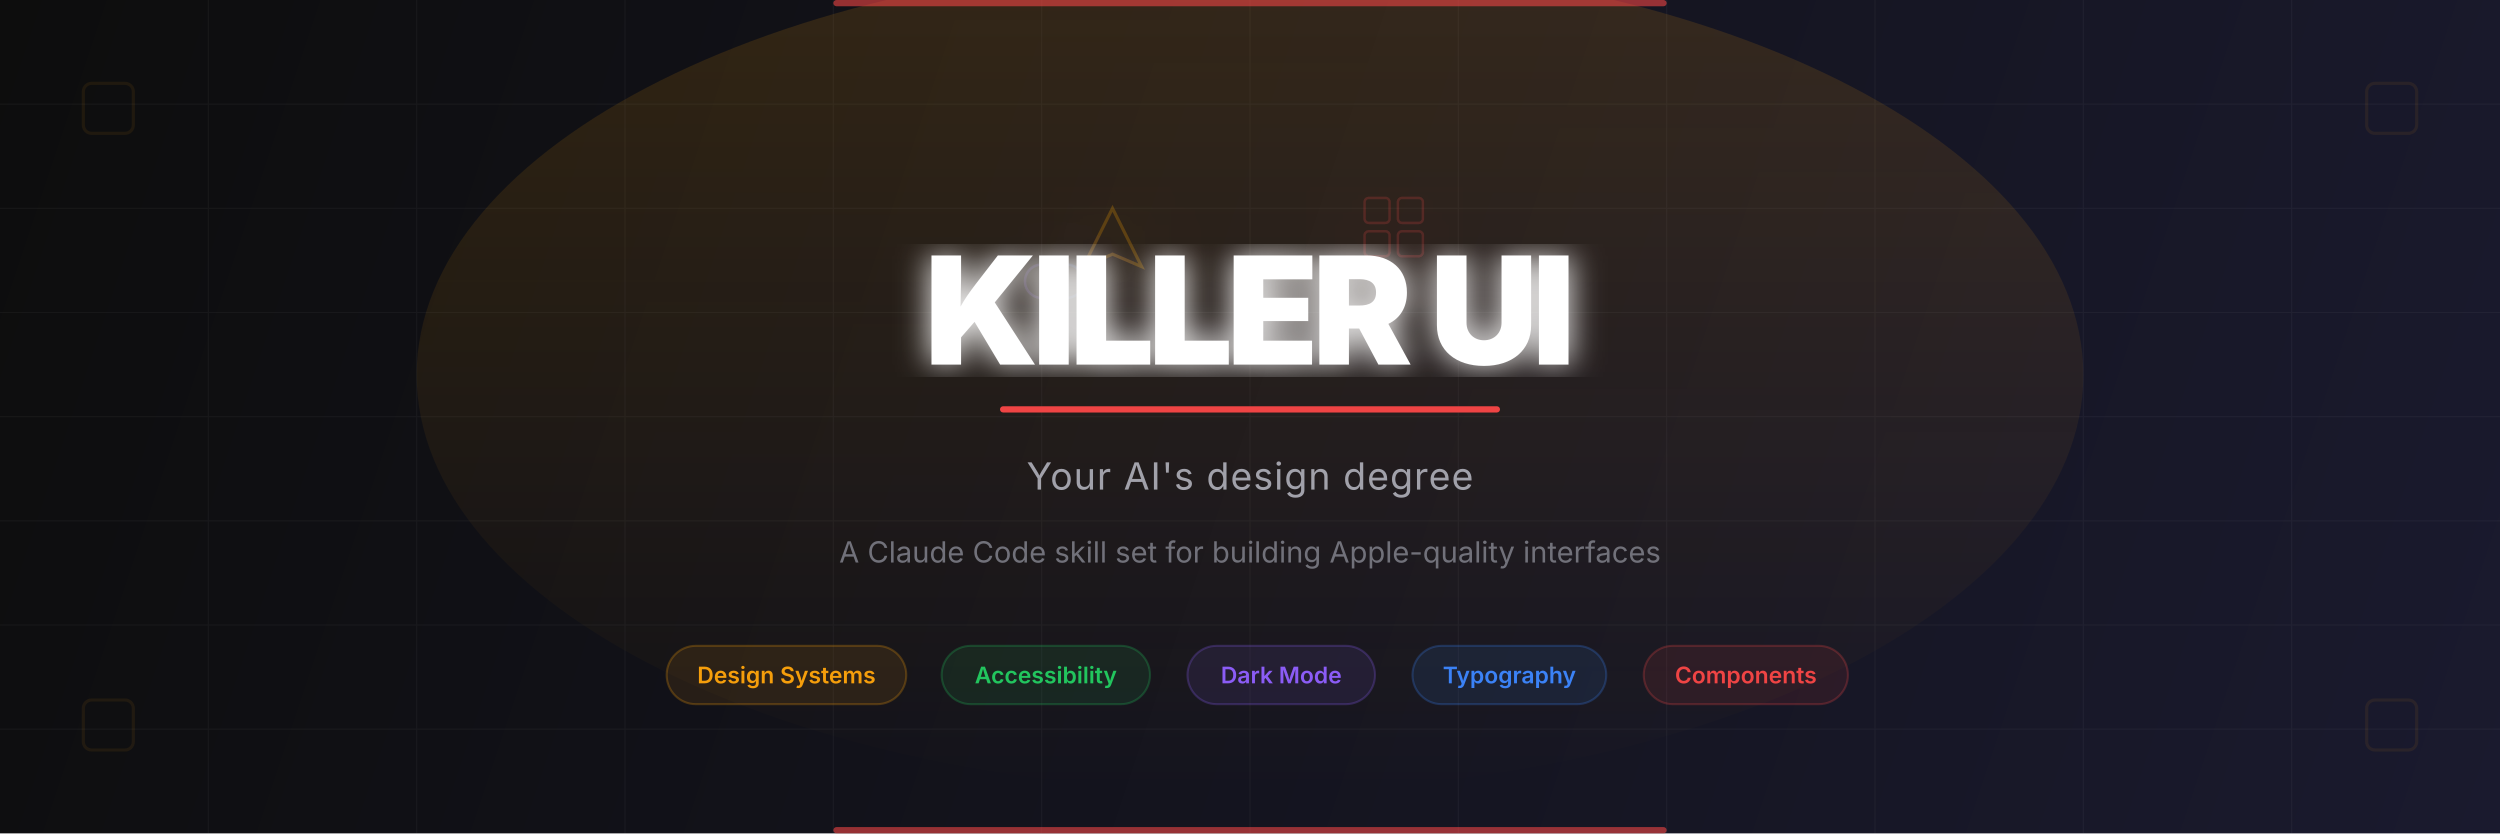
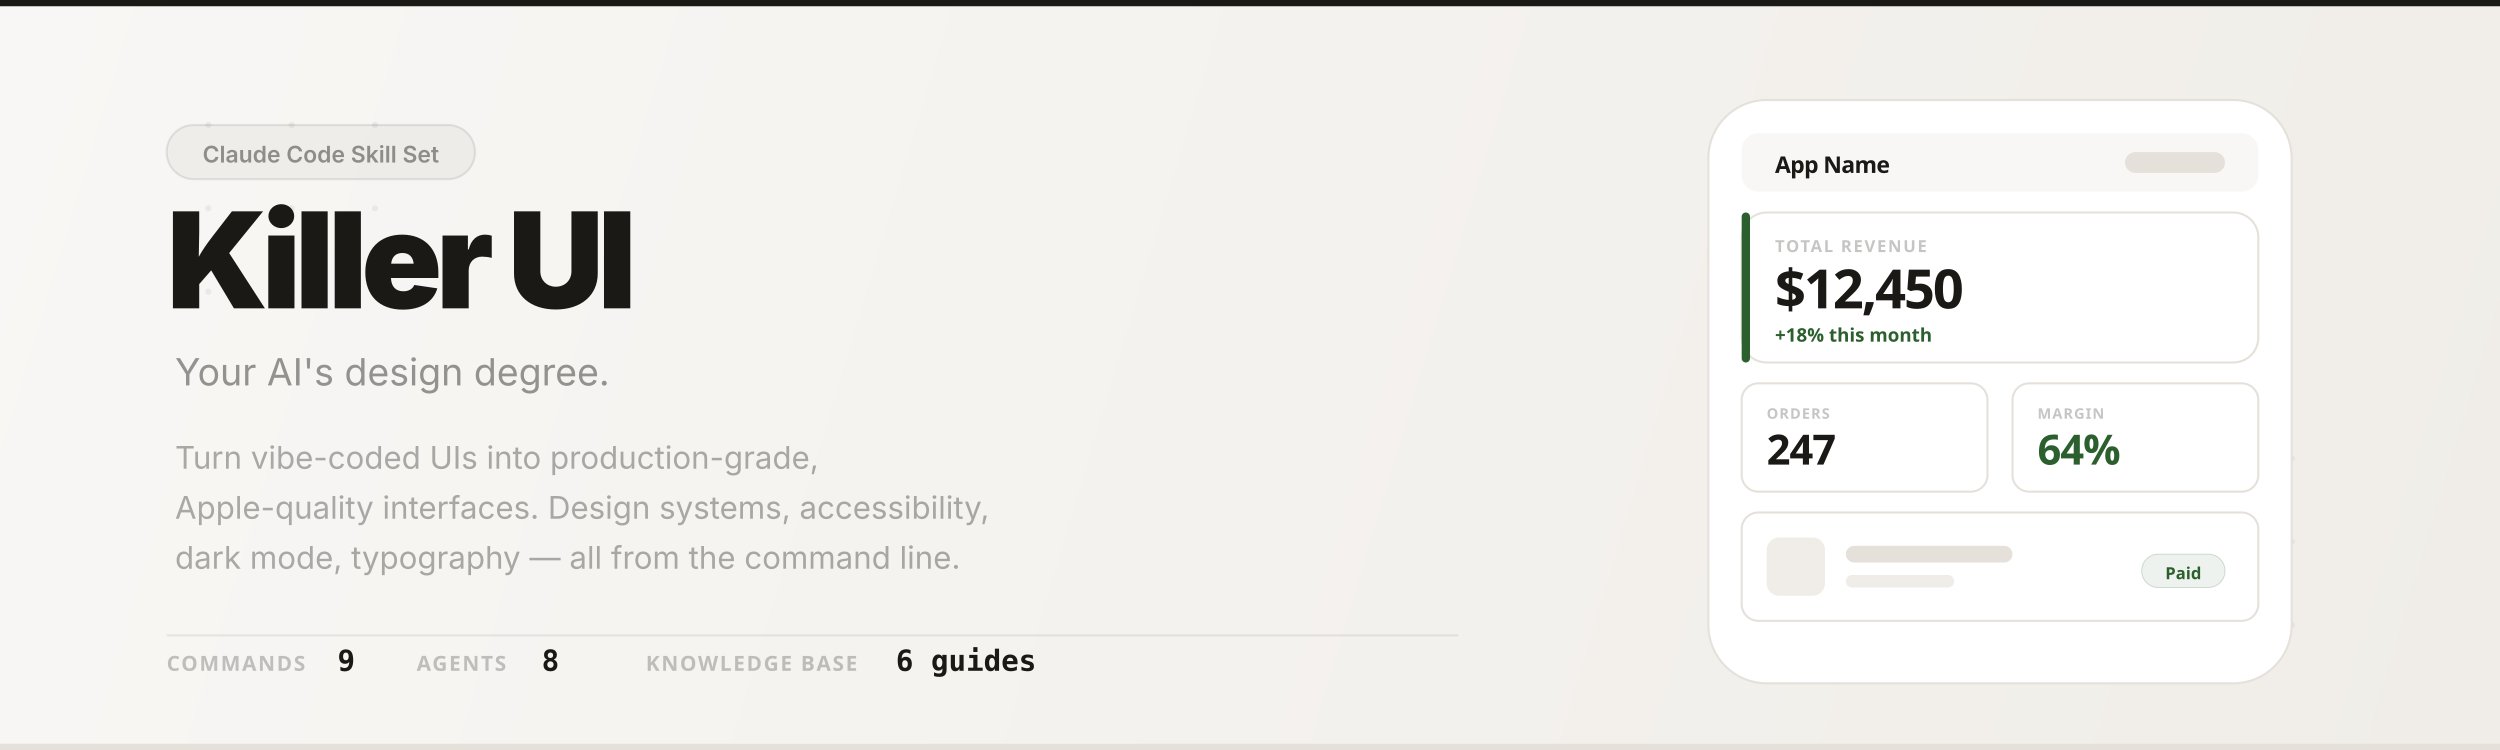
- <svg xmlns="http://www.w3.org/2000/svg" viewBox="0 0 1200 400" fill="none">
+ <svg xmlns="http://www.w3.org/2000/svg" viewBox="0 0 1200 360" fill="none">
  <defs>
-     <linearGradient id="bg" x1="0" y1="0" x2="1200" y2="400" gradientUnits="userSpaceOnUse">
-       <stop offset="0%" stop-color="#0D0D0D" />
-       <stop offset="100%" stop-color="#1A1A2E" />
+     <linearGradient id="subtleGrad" x1="0" y1="0" x2="1200" y2="360" gradientUnits="userSpaceOnUse">
+       <stop offset="0%" stop-color="#F8F7F5" />
+       <stop offset="100%" stop-color="#F0EDE8" />
    </linearGradient>
-     <linearGradient id="accent" x1="0" y1="0" x2="300" y2="0" gradientUnits="userSpaceOnUse">
-       <stop offset="0%" stop-color="#F59E0B" />
-       <stop offset="100%" stop-color="#EF4444" />
-     </linearGradient>
-     <linearGradient id="glow" x1="0" y1="0" x2="0" y2="1" gradientUnits="objectBoundingBox">
-       <stop offset="0%" stop-color="#F59E0B" stop-opacity="0.15" />
-       <stop offset="100%" stop-color="#F59E0B" stop-opacity="0" />
-     </linearGradient>
-     <filter id="textGlow">
-       <feGaussianBlur stdDeviation="8" result="blur" />
-       <feMerge>
-         <feMergeNode in="blur" />
-         <feMergeNode in="SourceGraphic" />
-       </feMerge>
-     </filter>
-     <filter id="subtleGlow">
-       <feGaussianBlur stdDeviation="20" result="blur" />
-       <feMerge>
-         <feMergeNode in="blur" />
-         <feMergeNode in="SourceGraphic" />
-       </feMerge>
-     </filter>
  </defs>
-   <rect width="1200" height="400" fill="url(#bg)" />
-   <g opacity="0.04" stroke="#FFFFFF" stroke-width="0.5">
-     <line x1="0" y1="50" x2="1200" y2="50" />
-     <line x1="0" y1="100" x2="1200" y2="100" />
-     <line x1="0" y1="150" x2="1200" y2="150" />
-     <line x1="0" y1="200" x2="1200" y2="200" />
-     <line x1="0" y1="250" x2="1200" y2="250" />
-     <line x1="0" y1="300" x2="1200" y2="300" />
-     <line x1="0" y1="350" x2="1200" y2="350" />
-     <line x1="100" y1="0" x2="100" y2="400" />
-     <line x1="200" y1="0" x2="200" y2="400" />
-     <line x1="300" y1="0" x2="300" y2="400" />
-     <line x1="400" y1="0" x2="400" y2="400" />
-     <line x1="500" y1="0" x2="500" y2="400" />
-     <line x1="600" y1="0" x2="600" y2="400" />
-     <line x1="700" y1="0" x2="700" y2="400" />
-     <line x1="800" y1="0" x2="800" y2="400" />
-     <line x1="900" y1="0" x2="900" y2="400" />
-     <line x1="1000" y1="0" x2="1000" y2="400" />
-     <line x1="1100" y1="0" x2="1100" y2="400" />
+   <rect width="1200" height="360" fill="url(#subtleGrad)" />
+   <rect x="0" y="0" width="1200" height="3" fill="#1A1916" />
+   <g opacity="0.06">
+     <circle cx="100" cy="60" r="1.5" fill="#1A1916" />
+     <circle cx="140" cy="60" r="1.5" fill="#1A1916" />
+     <circle cx="180" cy="60" r="1.5" fill="#1A1916" />
+     <circle cx="100" cy="100" r="1.5" fill="#1A1916" />
+     <circle cx="140" cy="100" r="1.5" fill="#1A1916" />
+     <circle cx="180" cy="100" r="1.5" fill="#1A1916" />
+     <circle cx="100" cy="140" r="1.5" fill="#1A1916" />
+     <circle cx="140" cy="140" r="1.5" fill="#1A1916" />
+     <circle cx="180" cy="140" r="1.5" fill="#1A1916" />
+     <circle cx="1020" cy="220" r="1.5" fill="#1A1916" />
+     <circle cx="1060" cy="220" r="1.5" fill="#1A1916" />
+     <circle cx="1100" cy="220" r="1.5" fill="#1A1916" />
+     <circle cx="1020" cy="260" r="1.5" fill="#1A1916" />
+     <circle cx="1060" cy="260" r="1.5" fill="#1A1916" />
+     <circle cx="1100" cy="260" r="1.5" fill="#1A1916" />
+     <circle cx="1020" cy="300" r="1.5" fill="#1A1916" />
+     <circle cx="1060" cy="300" r="1.5" fill="#1A1916" />
+     <circle cx="1100" cy="300" r="1.5" fill="#1A1916" />
  </g>
-   <ellipse cx="600" cy="180" rx="400" ry="200" fill="url(#glow)" />
-   <g opacity="0.08">
-     <rect x="40" y="40" width="24" height="24" rx="4" stroke="#F59E0B" stroke-width="1.5" fill="none" />
-     <rect x="1136" y="40" width="24" height="24" rx="4" stroke="#F59E0B" stroke-width="1.5" fill="none" />
-     <rect x="40" y="336" width="24" height="24" rx="4" stroke="#F59E0B" stroke-width="1.5" fill="none" />
-     <rect x="1136" y="336" width="24" height="24" rx="4" stroke="#F59E0B" stroke-width="1.5" fill="none" />
+   <rect x="80" y="60" width="148" height="26" rx="13" fill="rgba(26,25,22,0.04)" stroke="rgba(26,25,22,0.10)" stroke-width="1" />
+   <text x="154" y="78" text-anchor="middle" font-family="'DM Sans', system-ui, -apple-system, sans-serif" font-size="11" font-weight="600" fill="rgba(26,25,22,0.45)">Claude Code Skill Set</text>
+   <text x="80" y="148" font-family="'DM Sans', system-ui, -apple-system, sans-serif" font-size="64" font-weight="900" letter-spacing="-3" fill="#1A1916">Killer UI</text>
+   <text x="84" y="185" font-family="'DM Sans', system-ui, -apple-system, sans-serif" font-size="18" font-weight="400" fill="rgba(26,25,22,0.45)">Your AI's design degree.</text>
+   <text x="84" y="225" font-family="'DM Sans', system-ui, -apple-system, sans-serif" font-size="15" font-weight="400" fill="rgba(26,25,22,0.35)" line-height="1.7">
+     <tspan x="84" dy="0">Turn vibe-coded UIs into production-grade,</tspan>
+     <tspan x="84" dy="24">Apple-quality interfaces. Design systems, accessibility,</tspan>
+     <tspan x="84" dy="24">dark mode, typography — all from the command line.</tspan>
+   </text>
+   <line x1="80" y1="305" x2="700" y2="305" stroke="rgba(26,25,22,0.08)" stroke-width="1" />
+   <g transform="translate(80, 322)">
+     <text font-family="'DM Sans', system-ui, sans-serif" font-size="10" font-weight="700" letter-spacing="0.8" text-transform="uppercase" fill="rgba(26,25,22,0.25)">COMMANDS</text>
+     <text x="82" font-family="'DM Mono', ui-monospace, monospace" font-size="14" font-weight="600" fill="#1A1916">9</text>
  </g>
-   <rect x="400" y="0" width="400" height="3" rx="1.5" fill="url(#accent)" opacity="0.6" />
-   <g transform="translate(600, 120)" filter="url(#subtleGlow)">
-     <g transform="translate(-80, -20)" opacity="0.25">
-       <path d="M0 28L14 0L28 28L14 22Z" stroke="#F59E0B" stroke-width="1.5" fill="none" />
-     </g>
-     <g transform="translate(55, -25)" opacity="0.2">
-       <rect x="0" y="0" width="12" height="12" rx="2" stroke="#EF4444" stroke-width="1.2" fill="none" />
-       <rect x="16" y="0" width="12" height="12" rx="2" stroke="#EF4444" stroke-width="1.2" fill="none" />
-       <rect x="0" y="16" width="12" height="12" rx="2" stroke="#EF4444" stroke-width="1.2" fill="none" />
-       <rect x="16" y="16" width="12" height="12" rx="2" stroke="#EF4444" stroke-width="1.2" fill="none" />
-     </g>
-     <g transform="translate(-110, 5)" opacity="0.15">
-       <circle cx="10" cy="10" r="8" stroke="#8B5CF6" stroke-width="1.2" fill="none" />
-       <circle cx="22" cy="10" r="8" stroke="#3B82F6" stroke-width="1.2" fill="none" />
-     </g>
+   <g transform="translate(200, 322)">
+     <text font-family="'DM Sans', system-ui, sans-serif" font-size="10" font-weight="700" letter-spacing="0.8" fill="rgba(26,25,22,0.25)">AGENTS</text>
+     <text x="60" font-family="'DM Mono', ui-monospace, monospace" font-size="14" font-weight="600" fill="#1A1916">8</text>
  </g>
-   <text x="600" y="175" text-anchor="middle" font-family="system-ui, -apple-system, 'Segoe UI', sans-serif" font-size="72" font-weight="900" letter-spacing="-3" fill="#FFFFFF" filter="url(#textGlow)">KILLER UI</text>
-   <rect x="480" y="195" width="240" height="3" rx="1.5" fill="url(#accent)" />
-   <text x="600" y="235" text-anchor="middle" font-family="system-ui, -apple-system, 'Segoe UI', sans-serif" font-size="18" font-weight="400" letter-spacing="0.5" fill="#A1A1AA">Your AI's design degree</text>
-   <text x="600" y="270" text-anchor="middle" font-family="system-ui, -apple-system, 'Segoe UI', sans-serif" font-size="14" font-weight="400" fill="#71717A">A Claude Code skill set for building Apple-quality interfaces</text>
-   <g transform="translate(600, 310)">
-     <g transform="translate(-280, 0)">
-       <rect x="0" y="0" width="115" height="28" rx="14" fill="#F59E0B" fill-opacity="0.1" stroke="#F59E0B" stroke-opacity="0.25" stroke-width="1" />
-       <text x="57.5" y="18" text-anchor="middle" font-family="system-ui, -apple-system, sans-serif" font-size="11" font-weight="600" fill="#F59E0B">Design Systems</text>
-     </g>
-     <g transform="translate(-148, 0)">
-       <rect x="0" y="0" width="100" height="28" rx="14" fill="#22C55E" fill-opacity="0.1" stroke="#22C55E" stroke-opacity="0.25" stroke-width="1" />
-       <text x="50" y="18" text-anchor="middle" font-family="system-ui, -apple-system, sans-serif" font-size="11" font-weight="600" fill="#22C55E">Accessibility</text>
-     </g>
-     <g transform="translate(-30, 0)">
-       <rect x="0" y="0" width="90" height="28" rx="14" fill="#8B5CF6" fill-opacity="0.1" stroke="#8B5CF6" stroke-opacity="0.25" stroke-width="1" />
-       <text x="45" y="18" text-anchor="middle" font-family="system-ui, -apple-system, sans-serif" font-size="11" font-weight="600" fill="#8B5CF6">Dark Mode</text>
-     </g>
-     <g transform="translate(78, 0)">
-       <rect x="0" y="0" width="93" height="28" rx="14" fill="#3B82F6" fill-opacity="0.1" stroke="#3B82F6" stroke-opacity="0.25" stroke-width="1" />
-       <text x="46.5" y="18" text-anchor="middle" font-family="system-ui, -apple-system, sans-serif" font-size="11" font-weight="600" fill="#3B82F6">Typography</text>
-     </g>
-     <g transform="translate(189, 0)">
-       <rect x="0" y="0" width="98" height="28" rx="14" fill="#EF4444" fill-opacity="0.1" stroke="#EF4444" stroke-opacity="0.25" stroke-width="1" />
-       <text x="49" y="18" text-anchor="middle" font-family="system-ui, -apple-system, sans-serif" font-size="11" font-weight="600" fill="#EF4444">Components</text>
-     </g>
+   <g transform="translate(310, 322)">
+     <text font-family="'DM Sans', system-ui, sans-serif" font-size="10" font-weight="700" letter-spacing="0.8" fill="rgba(26,25,22,0.25)">KNOWLEDGE BASE</text>
+     <text x="120" font-family="'DM Mono', ui-monospace, monospace" font-size="14" font-weight="600" fill="#1A1916">6 guides</text>
  </g>
-   <rect x="400" y="397" width="400" height="3" rx="1.5" fill="url(#accent)" opacity="0.6" />
+   <g transform="translate(820, 48)">
+     <rect width="280" height="280" rx="28" fill="#FFFFFF" stroke="#E5E1DA" stroke-width="1" />
+     <rect x="16" y="16" width="248" height="28" rx="8" fill="#F8F7F5" />
+     <text x="32" y="35" font-family="'DM Sans', system-ui, sans-serif" font-size="11" font-weight="700" fill="#1A1916" letter-spacing="-0.3">App Name</text>
+     <rect x="200" y="25" width="48" height="10" rx="5" fill="#E5E1DA" />
+     <rect x="16" y="54" width="248" height="72" rx="12" fill="#FFFFFF" stroke="#E5E1DA" stroke-width="1" />
+     <rect x="16" y="54" width="4" height="72" rx="2" fill="#2C5F2E" />
+     <text x="32" y="73" font-family="'DM Sans', system-ui, sans-serif" font-size="8" font-weight="700" letter-spacing="0.8" fill="rgba(26,25,22,0.25)">TOTAL REVENUE</text>
+     <text x="32" y="100" font-family="'DM Sans', system-ui, sans-serif" font-size="26" font-weight="900" fill="#1A1916" letter-spacing="-1">$12,450</text>
+     <text x="32" y="116" font-family="'DM Sans', system-ui, sans-serif" font-size="9" font-weight="600" fill="#2C5F2E">+18% this month</text>
+     <rect x="16" y="136" width="118" height="52" rx="8" fill="#FFFFFF" stroke="#E5E1DA" stroke-width="1" />
+     <text x="28" y="153" font-family="'DM Sans', system-ui, sans-serif" font-size="7" font-weight="700" letter-spacing="0.5" fill="rgba(26,25,22,0.25)">ORDERS</text>
+     <text x="28" y="175" font-family="'DM Sans', system-ui, sans-serif" font-size="20" font-weight="800" fill="#1A1916" letter-spacing="-0.5">247</text>
+     <rect x="146" y="136" width="118" height="52" rx="8" fill="#FFFFFF" stroke="#E5E1DA" stroke-width="1" />
+     <text x="158" y="153" font-family="'DM Sans', system-ui, sans-serif" font-size="7" font-weight="700" letter-spacing="0.5" fill="rgba(26,25,22,0.25)">MARGIN</text>
+     <text x="158" y="175" font-family="'DM Sans', system-ui, sans-serif" font-size="20" font-weight="800" fill="#2C5F2E" letter-spacing="-0.5">64%</text>
+     <rect x="16" y="198" width="248" height="52" rx="8" fill="#FFFFFF" stroke="#E5E1DA" stroke-width="1" />
+     <rect x="28" y="210" width="28" height="28" rx="6" fill="#F0EDE8" />
+     <rect x="66" y="214" width="80" height="8" rx="4" fill="#E5E1DA" />
+     <rect x="66" y="228" width="52" height="6" rx="3" fill="#F0EDE8" />
+     <rect x="208" y="218" width="40" height="16" rx="8" fill="rgba(44,95,46,0.08)" stroke="rgba(44,95,46,0.20)" stroke-width="0.5" />
+     <text x="228" y="230" text-anchor="middle" font-family="'DM Sans', sans-serif" font-size="8" font-weight="600" fill="#2C5F2E">Paid</text>
+   </g>
+   <rect x="0" y="357" width="1200" height="3" fill="#E5E1DA" />
</svg>
